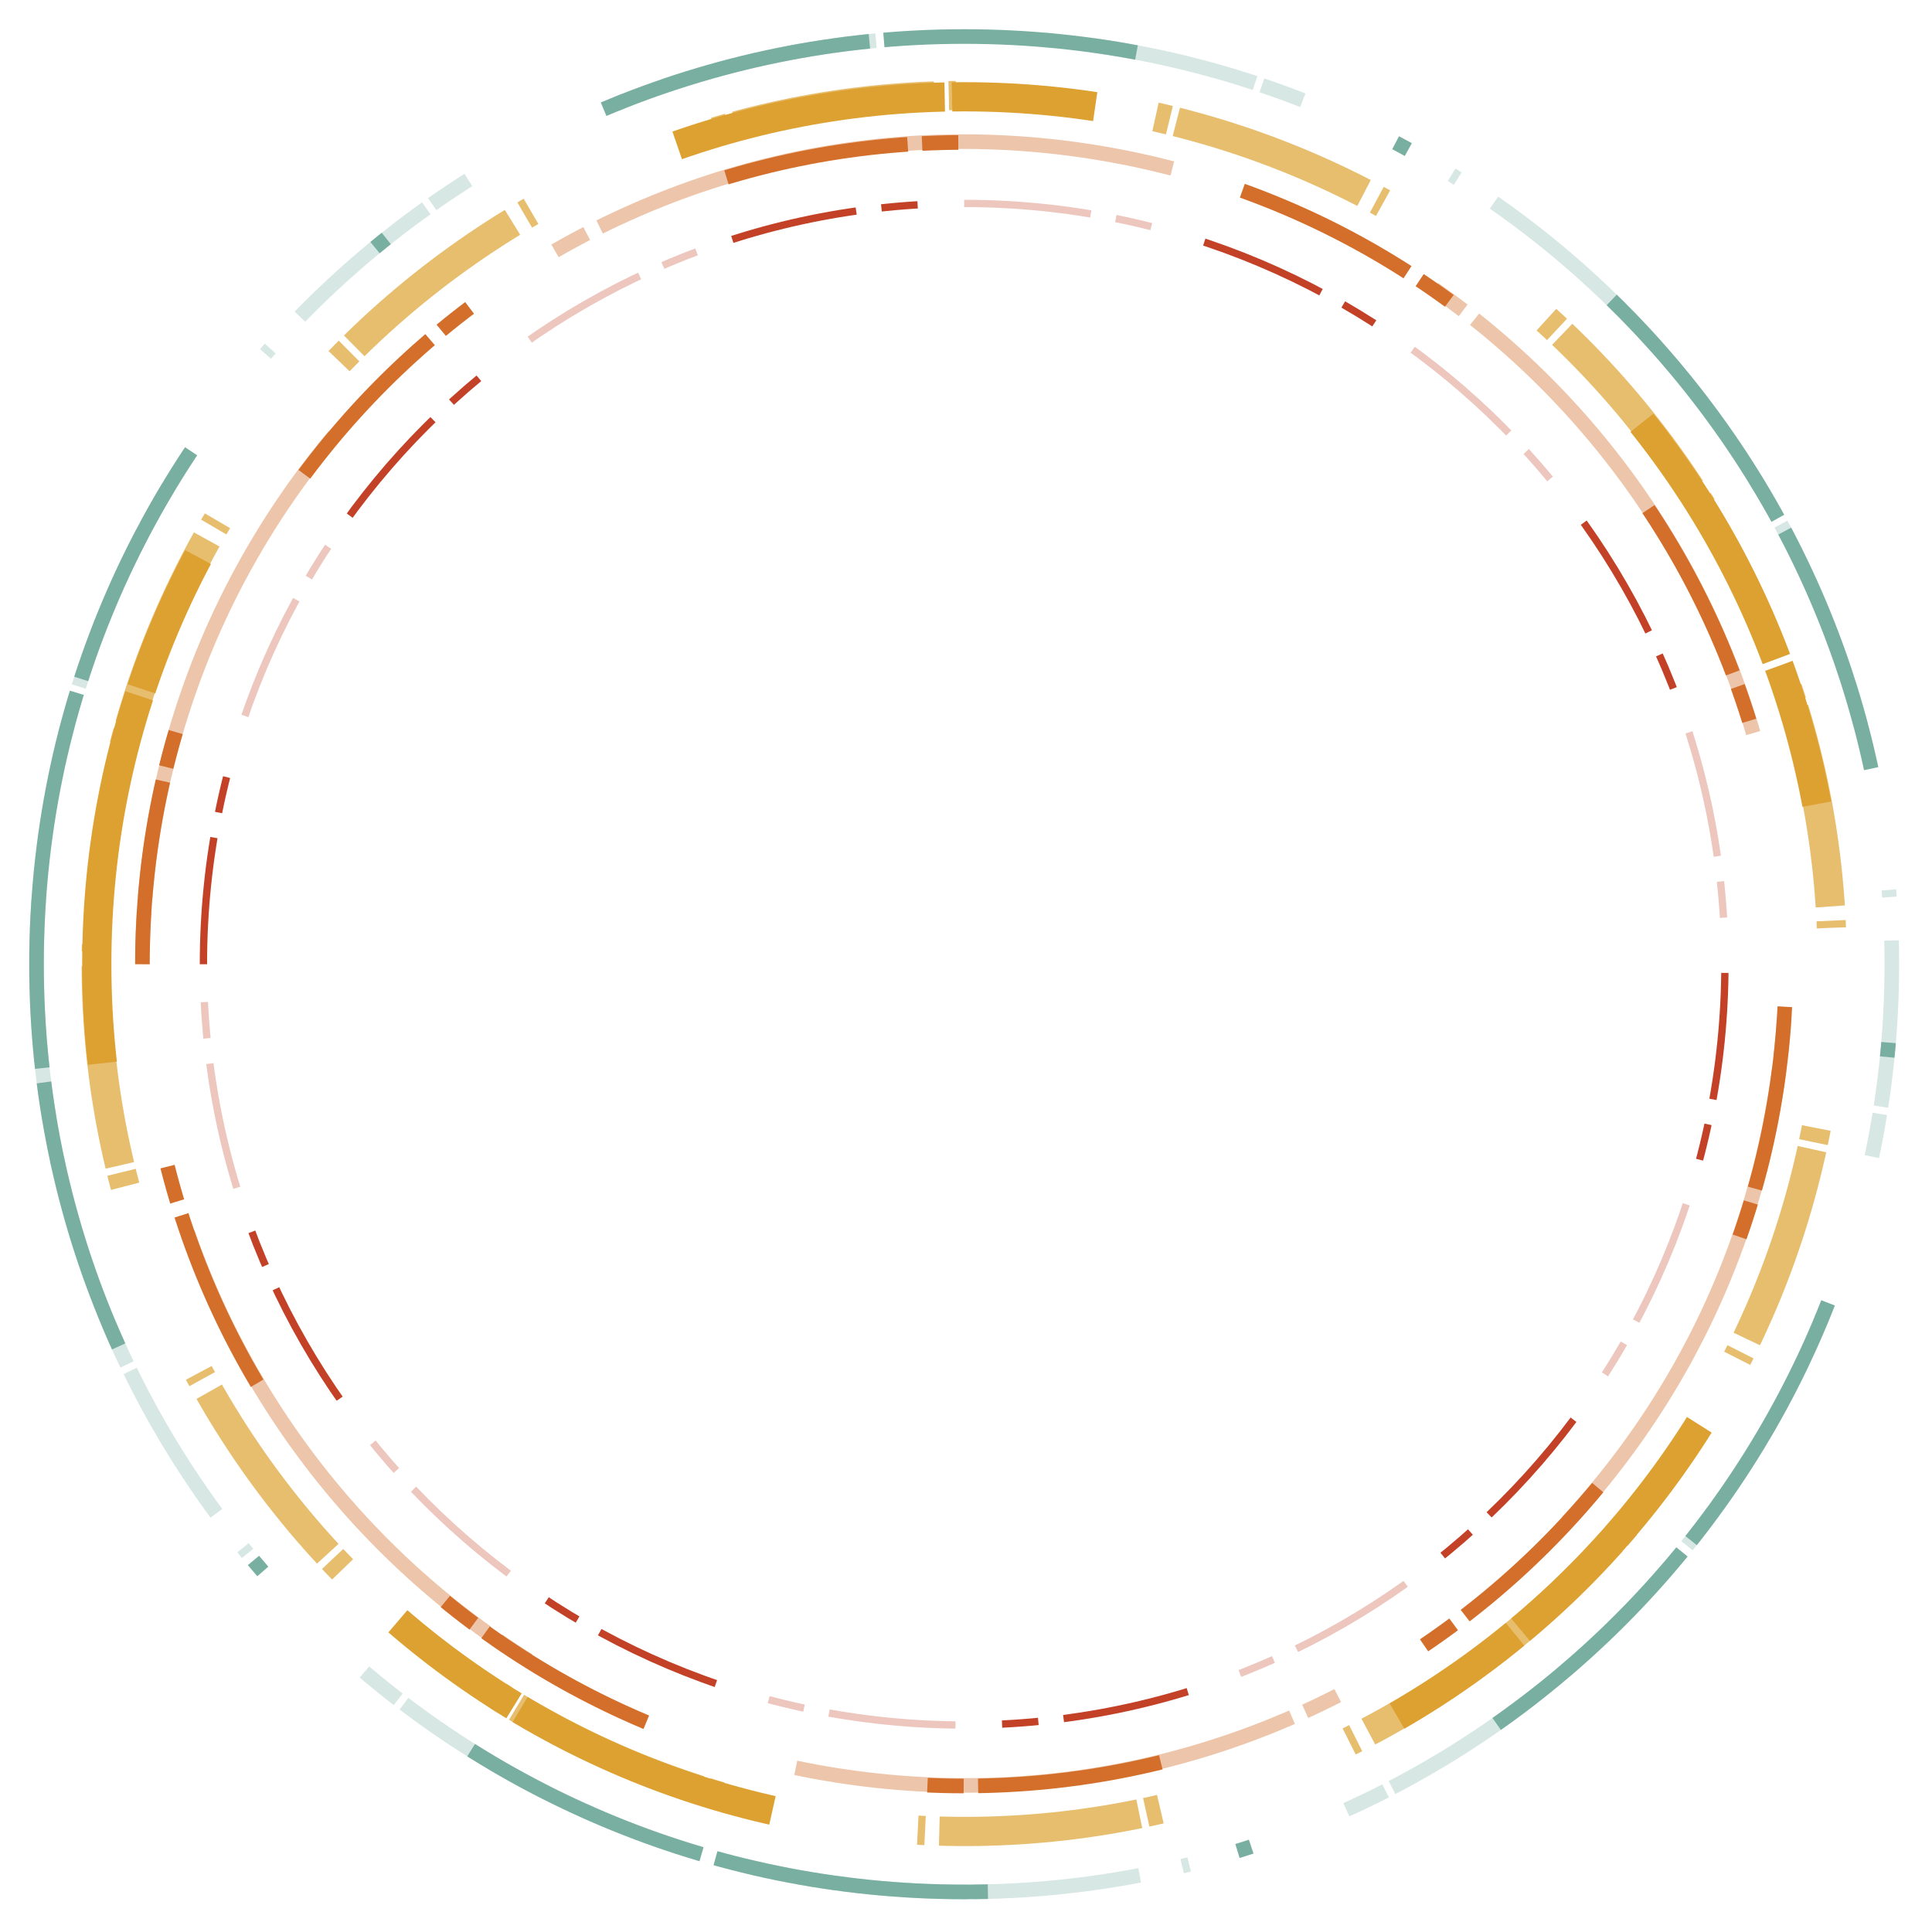
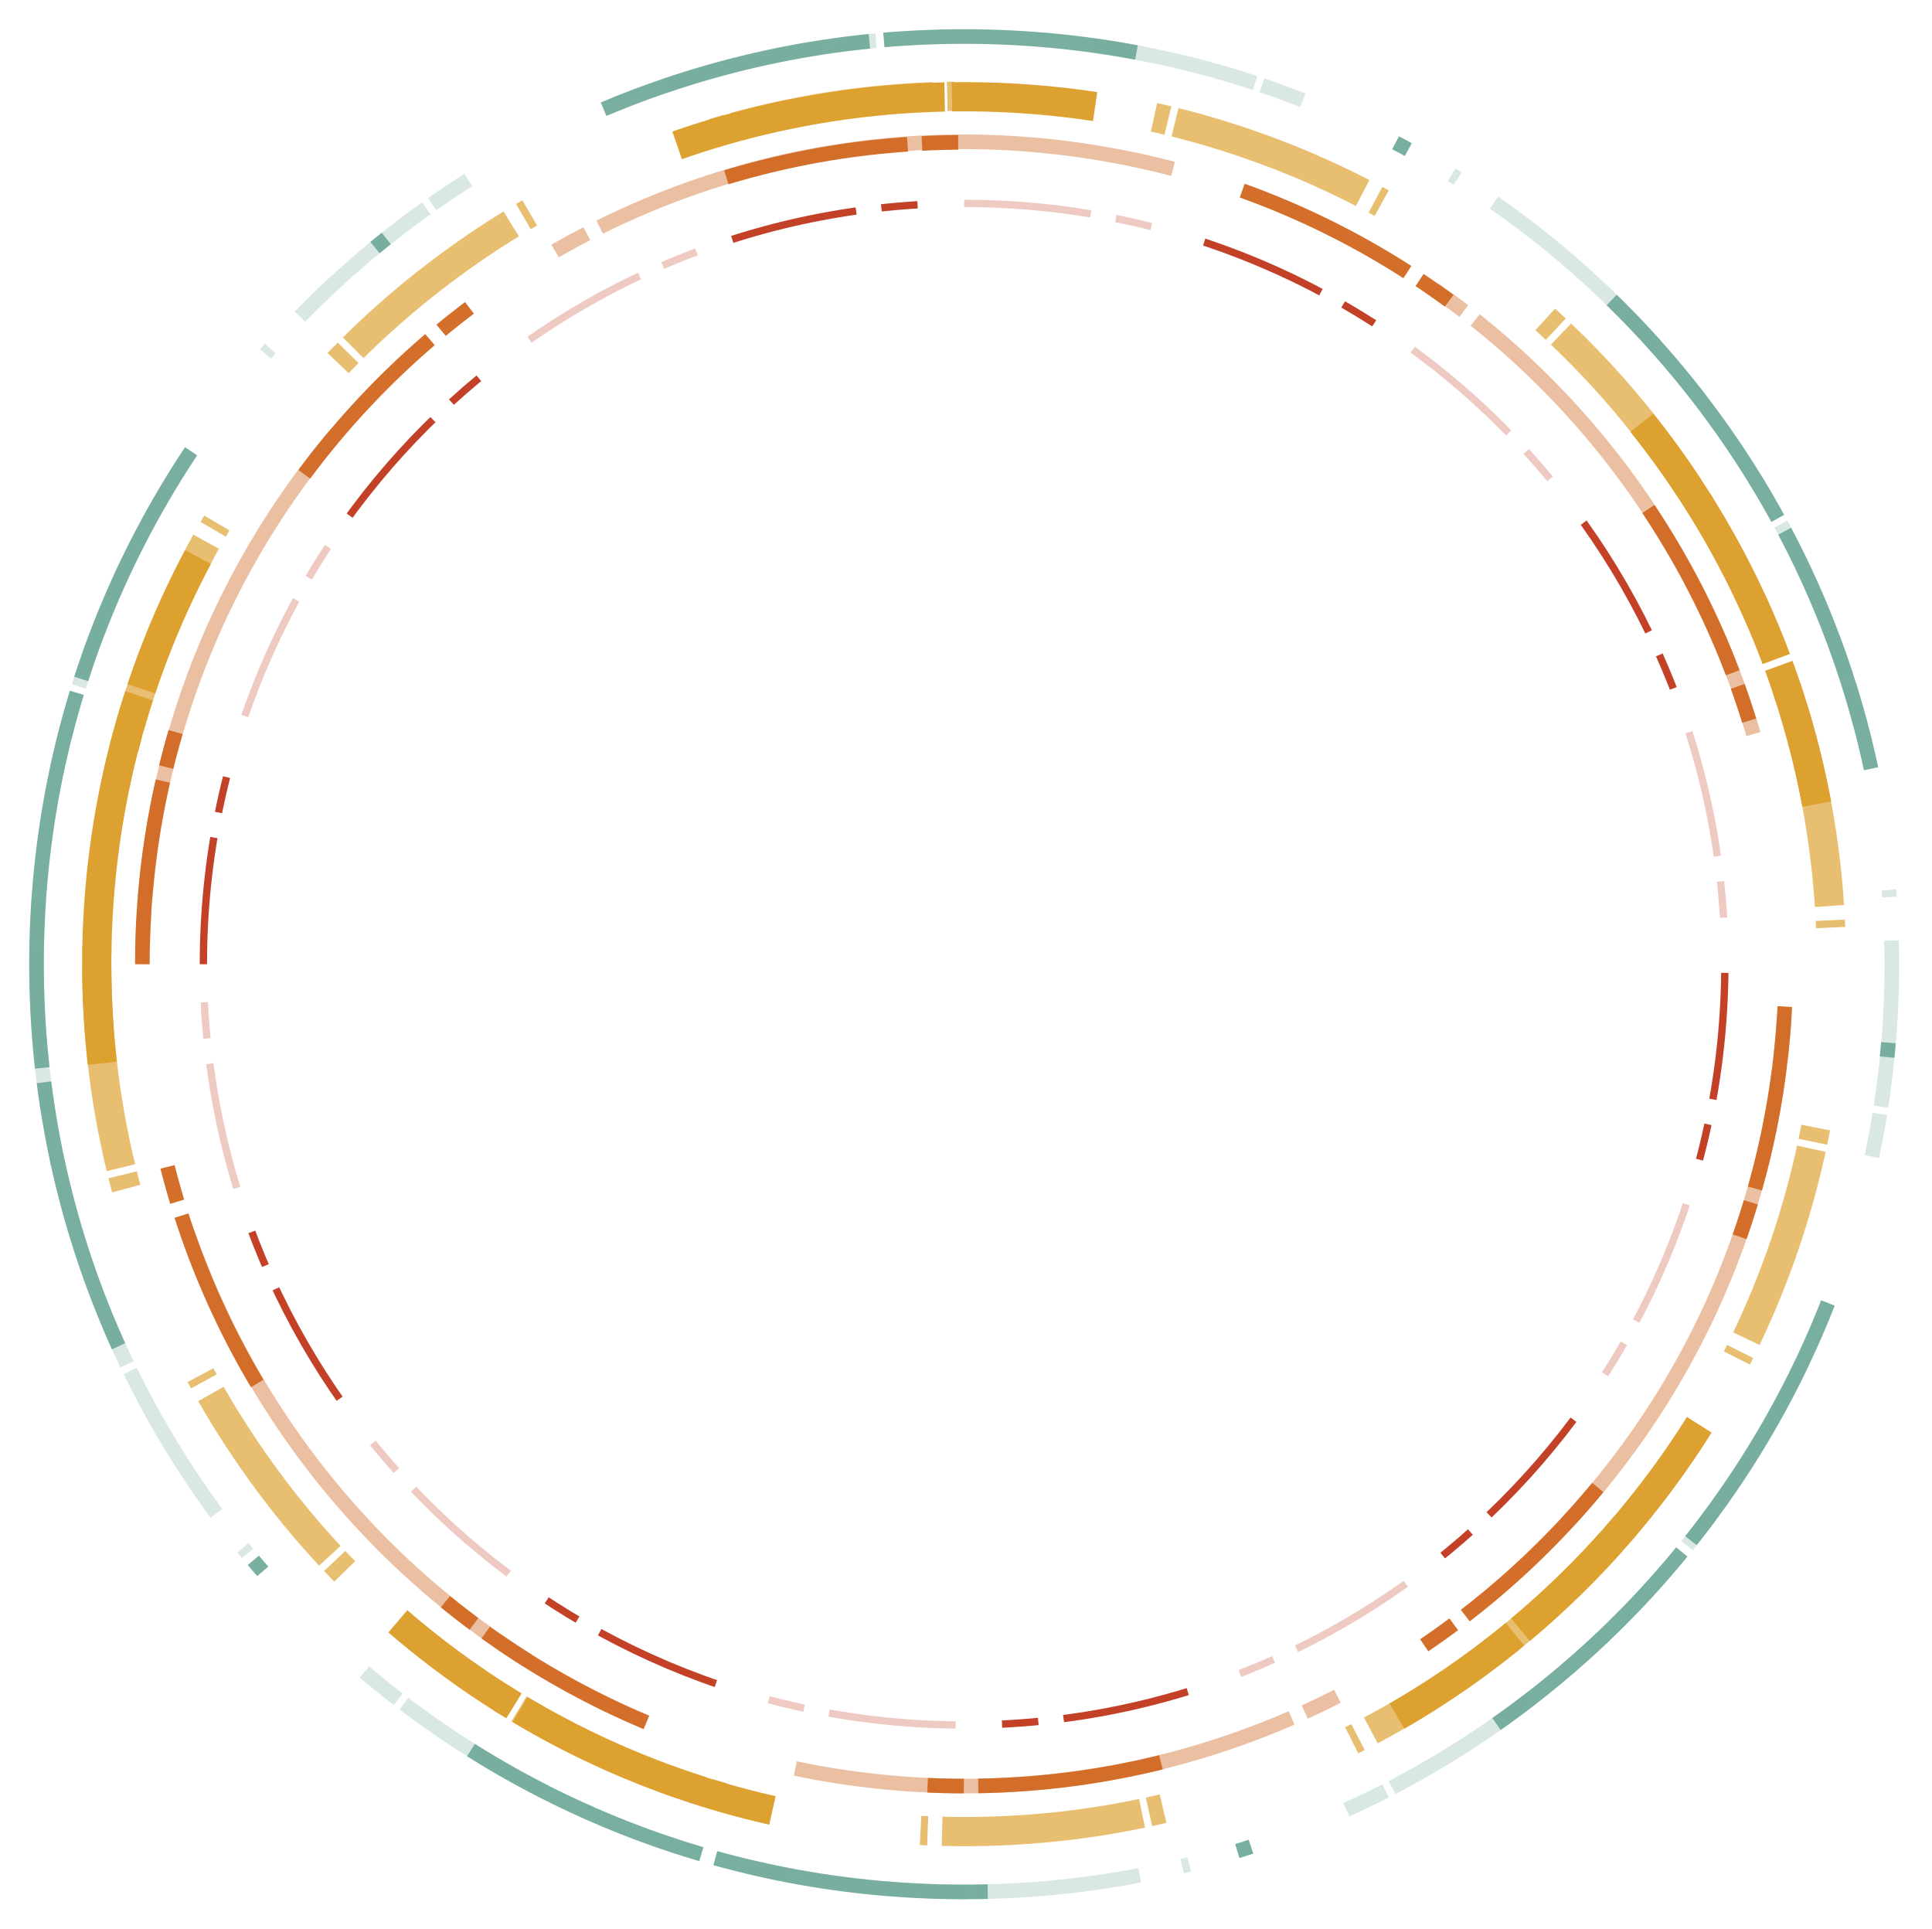
- <svg xmlns="http://www.w3.org/2000/svg" xmlns:xlink="http://www.w3.org/1999/xlink" width="529" height="528">
+ <svg xmlns="http://www.w3.org/2000/svg" xmlns:xlink="http://www.w3.org/1999/xlink" width="529px" height="528px" viewBox="0 0 529 528" version="1.1">
  <defs>
-     <clipPath id="i">
-       <use xlink:href="#a" />
+     <path d="M0 256C0 114.615 114.608 0 255.984 0C397.361 0 511.969 114.615 511.969 256C511.969 397.385 397.361 512 255.984 512C114.608 512 0 397.385 0 256L0 256Z" id="path_1" />
+     <path d="M256.002 511.994C114.616 511.994 6.16908e-06 397.38 0 255.997C-6.19888e-06 114.614 114.616 0 256.002 0C397.387 -0.001 512.003 114.613 512.003 255.997C512.003 397.38 397.387 511.994 256.002 511.994L256.002 511.994Z" id="path_2" />
+     <path d="M0 241.509C0 108.127 108.121 0 241.495 0C374.869 0 482.989 108.127 482.989 241.509C482.989 374.891 374.869 483.019 241.495 483.019C108.121 483.019 0 374.891 0 241.509L0 241.509Z" id="path_3" />
+     <path d="M380.023 439.471C489.186 362.832 515.752 212.294 439.273 102.971C362.795 -6.351 212.092 -32.755 102.929 43.722C-6.234 120.199 -32.8 270.738 43.679 380.06C119.996 489.383 270.699 515.948 380.023 439.471C379.862 439.471 380.023 439.471 380.023 439.471L380.023 439.471L380.023 439.471Z" id="path_4" />
+     <path d="M0 227.019C0 101.64 101.634 0 227.005 0C352.376 0 454.01 101.64 454.01 227.019C454.01 352.398 352.376 454.038 227.005 454.038C101.634 454.038 0 352.398 0 227.019L0 227.019Z" id="path_5" />
+     <path d="M262.54 2.835C138.725 -16.808 22.478 67.721 2.835 191.534C-16.808 315.347 67.721 431.755 191.536 451.397C315.35 470.879 431.598 386.512 451.241 262.698L451.241 262.698C470.884 138.724 386.355 22.478 262.54 2.835L262.54 2.835L262.54 2.835L262.54 2.835Z" id="path_6" />
+     <path d="M0 209.308C0 93.71 93.705 0 209.295 0C324.886 0 418.591 93.71 418.591 209.308C418.591 324.906 324.886 418.616 209.295 418.616C93.705 418.616 0 324.906 0 209.308L0 209.308Z" id="path_7" />
+     <path d="M209.309 0C324.908 7.62939e-06 418.619 93.709 418.619 209.306C418.619 324.902 324.908 418.612 209.309 418.612C93.711 418.612 1.52588e-05 324.902 2.28882e-05 209.306C2.67029e-05 93.709 93.711 0 209.309 0L209.309 0Z" id="path_8" />
+     <clipPath id="mask_1">
+       <use xlink:href="#path_1" />
    </clipPath>
-     <clipPath id="j">
-       <use xlink:href="#b" />
+     <clipPath id="mask_2">
+       <use xlink:href="#path_2" />
    </clipPath>
-     <clipPath id="k">
-       <use xlink:href="#c" />
+     <clipPath id="mask_3">
+       <use xlink:href="#path_3" />
    </clipPath>
-     <clipPath id="l">
-       <use xlink:href="#d" />
+     <clipPath id="mask_4">
+       <use xlink:href="#path_4" />
    </clipPath>
-     <clipPath id="m">
-       <use xlink:href="#e" />
+     <clipPath id="mask_5">
+       <use xlink:href="#path_5" />
    </clipPath>
-     <clipPath id="n">
-       <use xlink:href="#f" />
+     <clipPath id="mask_6">
+       <use xlink:href="#path_6" />
    </clipPath>
-     <clipPath id="o">
-       <use xlink:href="#g" />
+     <clipPath id="mask_7">
+       <use xlink:href="#path_7" />
    </clipPath>
-     <clipPath id="p">
-       <use xlink:href="#h" />
+     <clipPath id="mask_8">
+       <use xlink:href="#path_8" />
    </clipPath>
-     <path d="M0 256a256 256 0 1 1 512 0 256 256 0 0 1-512 0Z" id="a" />
-     <path d="M256 512a256 256 0 1 1 0-512 256 256 0 0 1 0 512Z" id="b" />
-     <path d="M0 241.5a241.5 241.5 0 1 1 483 0 241.5 241.5 0 0 1-483 0Z" id="c" />
-     <path d="M380 439.5a241.5 241.5 0 1 0-277-396 241.5 241.5 0 0 0 277 396c-.1 0 0 0 0 0Z" id="d" />
-     <path d="M0 227a227 227 0 1 1 454 0 227 227 0 0 1-454 0Z" id="e" />
-     <path d="M262.5 2.8a227 227 0 1 0 188.7 259.9A227 227 0 0 0 262.5 2.8Z" id="f" />
-     <path d="M0 209.3a209.3 209.3 0 1 1 418.6 0 209.3 209.3 0 0 1-418.6 0Z" id="g" />
-     <path d="M209.3 0a209.3 209.3 0 1 1 0 418.6 209.3 209.3 0 0 1 0-418.6Z" id="h" />
  </defs>
-   <path d="M8 264a256 256 0 1 1 512 0 256 256 0 0 1-512 0Z" fill="none" />
-   <g clip-path="url(#i)" transform="translate(8 8)">
-     <path d="M0 256a256 256 0 1 1 512 0 256 256 0 0 1-512 0Z" fill="none" stroke="#78AFA0" stroke-width="8" stroke-dasharray="76 4 70 76 4 70" />
-   </g>
-   <path d="M264 520a256 256 0 1 1 0-512 256 256 0 0 1 0 512Z" fill="none" />
-   <g clip-path="url(#j)" transform="translate(8 8)">
-     <path d="M256 512a256 256 0 1 1 0-512 256 256 0 0 1 0 512Z" fill="none" stroke="#78AFA0" stroke-opacity=".3" stroke-width="8" stroke-dasharray="46 2 12 46 2 12" />
-   </g>
-   <path d="M22.5 264a241.5 241.5 0 1 1 483 0 241.5 241.5 0 0 1-483 0Z" fill="none" />
-   <g clip-path="url(#k)" transform="translate(22.5 22.5)">
-     <path d="M0 241.5a241.5 241.5 0 1 1 483 0 241.5 241.5 0 0 1-483 0Z" fill="none" stroke="#DDA131" stroke-width="16" stroke-dasharray="76 2 40 180" />
-   </g>
-   <path d="M402.5 461.8a241.5 241.5 0 1 0-277-396 241.5 241.5 0 0 0 277 396c-.1 0 0 0 0 0Z" fill="none" />
-   <g clip-path="url(#l)" transform="translate(22.5 22.3)">
-     <path d="M380 439.5a241.5 241.5 0 1 0-277-396 241.5 241.5 0 0 0 277 396c-.1 0 0 0 0 0Z" fill="none" stroke="#DDA131" stroke-opacity=".7" stroke-width="16" stroke-dasharray="56 2 4 56 2 4" />
-   </g>
-   <path d="M37 264a227 227 0 1 1 454 0 227 227 0 0 1-454 0Z" fill="none" />
-   <g clip-path="url(#m)" transform="translate(37 37)">
-     <path d="M0 227a227 227 0 1 1 454 0 227 227 0 0 1-454 0Z" fill="none" stroke="#D36F2B" stroke-width="8" stroke-dasharray="51 4 10 80" />
-   </g>
-   <path d="M299.5 39.7a227 227 0 1 0 188.7 259.8A227 227 0 0 0 299.5 39.7Z" fill="none" />
-   <g clip-path="url(#n)" transform="translate(37 36.8)">
-     <path d="M262.5 2.8a227 227 0 1 0 188.7 259.9A227 227 0 0 0 262.5 2.8Z" fill="none" stroke="#D36F2B" stroke-opacity=".4" stroke-width="8" stroke-dasharray="140 4 10 80" />
-   </g>
-   <path d="M54.7 264a209.3 209.3 0 1 1 418.6 0 209.3 209.3 0 0 1-418.6 0Z" fill="none" />
-   <g clip-path="url(#o)" transform="translate(54.7 54.7)">
-     <path d="M0 209.3a209.3 209.3 0 1 1 418.6 0 209.3 209.3 0 0 1-418.6 0Z" fill="none" stroke="#C24127" stroke-width="4" stroke-dasharray="35 7 10 80" />
-   </g>
-   <path d="M264 54.7a209.3 209.3 0 1 1 0 418.6 209.3 209.3 0 0 1 0-418.6Z" fill="none" />
-   <g clip-path="url(#p)" transform="translate(54.7 54.7)">
-     <path d="M209.3 0a209.3 209.3 0 1 1 0 418.6 209.3 209.3 0 0 1 0-418.6Z" fill="none" stroke="#C24127" stroke-opacity=".3" stroke-width="4" stroke-dasharray="35 7 10 80" />
+   <g id="Rings" transform="translate(8 8)">
+     <g id="Green-Solid" transform="translate(7.6293945E-05 0)">
+       <g id="Mask-group">
+         <path d="M0 256C0 114.615 114.608 0 255.984 0C397.361 0 511.969 114.615 511.969 256C511.969 397.385 397.361 512 255.984 512C114.608 512 0 397.385 0 256L0 256Z" id="path_2" fill="none" fill-rule="evenodd" stroke="none" />
+         <g clip-path="url(#mask_1)">
+           <g id="Group">
+             <path d="M0 256C0 114.615 114.608 0 255.984 0C397.361 0 511.969 114.615 511.969 256C511.969 397.385 397.361 512 255.984 512C114.608 512 0 397.385 0 256L0 256Z" id="path_2" fill="none" fill-rule="evenodd" stroke="#78AFA0" stroke-width="8" stroke-dasharray="76 4 70 76 4 70" />
+           </g>
+         </g>
+       </g>
+     </g>
+     <g id="Green-Transparent" transform="translate(0 0.0003051758)">
+       <g id="Mask-group">
+         <path d="M256.002 511.994C114.616 511.994 6.16908e-06 397.38 0 255.997C-6.19888e-06 114.614 114.616 0 256.002 0C397.387 -0.001 512.003 114.613 512.003 255.997C512.003 397.38 397.387 511.994 256.002 511.994L256.002 511.994Z" id="path_3" fill="none" fill-rule="evenodd" stroke="none" />
+         <g clip-path="url(#mask_2)">
+           <g id="Group">
+             <path d="M256.002 511.994C114.616 511.994 6.16908e-06 397.38 0 255.997C-6.19888e-06 114.614 114.616 0 256.002 0C397.387 -0.001 512.003 114.613 512.003 255.997C512.003 397.38 397.387 511.994 256.002 511.994L256.002 511.994Z" id="path_3" fill="none" fill-rule="evenodd" stroke="#78AFA0" stroke-opacity="0.278" stroke-width="8" stroke-dasharray="46 2 12 46 2 12" />
+           </g>
+         </g>
+       </g>
+     </g>
+     <g id="Yellow-Solid" transform="translate(14.48973 14.49063)">
+       <g id="Mask-group">
+         <path d="M0 241.509C0 108.127 108.121 0 241.495 0C374.869 0 482.989 108.127 482.989 241.509C482.989 374.891 374.869 483.019 241.495 483.019C108.121 483.019 0 374.891 0 241.509L0 241.509Z" id="path_4" fill="none" fill-rule="evenodd" stroke="none" />
+         <g clip-path="url(#mask_3)">
+           <g id="Group">
+             <path d="M0 241.509C0 108.127 108.121 0 241.495 0C374.869 0 482.989 108.127 482.989 241.509C482.989 374.891 374.869 483.019 241.495 483.019C108.121 483.019 0 374.891 0 241.509L0 241.509Z" id="path_4" fill="none" fill-rule="evenodd" stroke="#DDA131" stroke-width="16" stroke-dasharray="76 2 40 180" />
+           </g>
+         </g>
+       </g>
+     </g>
+     <g id="Yellow-Transparent" transform="translate(14.49861 14.34708)">
+       <g id="Mask-group">
+         <path d="M380.023 439.471C489.186 362.832 515.752 212.294 439.273 102.971C362.795 -6.351 212.092 -32.755 102.929 43.722C-6.234 120.199 -32.8 270.738 43.679 380.06C119.996 489.383 270.699 515.948 380.023 439.471C379.862 439.471 380.023 439.471 380.023 439.471L380.023 439.471L380.023 439.471Z" id="path_5" fill="none" fill-rule="evenodd" stroke="none" />
+         <g clip-path="url(#mask_4)">
+           <g id="Group">
+             <path d="M380.023 439.471C489.186 362.832 515.752 212.294 439.273 102.971C362.795 -6.351 212.092 -32.755 102.929 43.722C-6.234 120.199 -32.8 270.738 43.679 380.06C119.996 489.383 270.699 515.948 380.023 439.471C379.862 439.471 380.023 439.471 380.023 439.471L380.023 439.471L380.023 439.471Z" id="path_5" fill="none" fill-rule="evenodd" stroke="#DDA131" stroke-opacity="0.69" stroke-width="16" stroke-dasharray="56 2 4 56 2 4" />
+           </g>
+         </g>
+       </g>
+     </g>
+     <g id="Orange-Solid" transform="translate(28.97943 28.98117)">
+       <g id="Mask-group">
+         <path d="M0 227.019C0 101.64 101.634 0 227.005 0C352.376 0 454.01 101.64 454.01 227.019C454.01 352.398 352.376 454.038 227.005 454.038C101.634 454.038 0 352.398 0 227.019L0 227.019Z" id="path_6" fill="none" fill-rule="evenodd" stroke="none" />
+         <g clip-path="url(#mask_5)">
+           <g id="Group">
+             <path d="M0 227.019C0 101.64 101.634 0 227.005 0C352.376 0 454.01 101.64 454.01 227.019C454.01 352.398 352.376 454.038 227.005 454.038C101.634 454.038 0 352.398 0 227.019L0 227.019Z" id="path_6" fill="none" fill-rule="evenodd" stroke="#D36F2B" stroke-width="8" stroke-dasharray="51 4 10 80" />
+           </g>
+         </g>
+       </g>
+     </g>
+     <g id="Orange-Transparent" transform="translate(28.98436 28.81987)">
+       <g id="Mask-group">
+         <path d="M262.54 2.835C138.725 -16.808 22.478 67.721 2.835 191.534C-16.808 315.347 67.721 431.755 191.536 451.397C315.35 470.879 431.598 386.512 451.241 262.698L451.241 262.698C470.884 138.724 386.355 22.478 262.54 2.835L262.54 2.835L262.54 2.835L262.54 2.835Z" id="path_7" fill="none" fill-rule="evenodd" stroke="none" />
+         <g clip-path="url(#mask_6)">
+           <g id="Group">
+             <path d="M262.54 2.835C138.725 -16.808 22.478 67.721 2.835 191.534C-16.808 315.347 67.721 431.755 191.536 451.397C315.35 470.879 431.598 386.512 451.241 262.698L451.241 262.698C470.884 138.724 386.355 22.478 262.54 2.835L262.54 2.835L262.54 2.835L262.54 2.835Z" id="path_7" fill="none" fill-rule="evenodd" stroke="#D36F2B" stroke-opacity="0.439" stroke-width="8" stroke-dasharray="140 4 10 80" />
+           </g>
+         </g>
+       </g>
+     </g>
+     <g id="Red-Solid" transform="translate(46.68904 46.69183)">
+       <g id="Mask-group">
+         <path d="M0 209.308C0 93.71 93.705 0 209.295 0C324.886 0 418.591 93.71 418.591 209.308C418.591 324.906 324.886 418.616 209.295 418.616C93.705 418.616 0 324.906 0 209.308L0 209.308Z" id="path_8" fill="none" fill-rule="evenodd" stroke="none" />
+         <g clip-path="url(#mask_7)">
+           <g id="Group">
+             <path d="M0 209.308C0 93.71 93.705 0 209.295 0C324.886 0 418.591 93.71 418.591 209.308C418.591 324.906 324.886 418.616 209.295 418.616C93.705 418.616 0 324.906 0 209.308L0 209.308Z" id="path_8" fill="none" fill-rule="evenodd" stroke="#C24127" stroke-width="4" stroke-dasharray="35 7 10 80" />
+           </g>
+         </g>
+       </g>
+     </g>
+     <g id="Red-Transparent" transform="translate(46.69115 46.69163)">
+       <g id="Mask-group">
+         <path d="M209.309 0C324.908 7.62939e-06 418.619 93.709 418.619 209.306C418.619 324.902 324.908 418.612 209.309 418.612C93.711 418.612 1.52588e-05 324.902 2.28882e-05 209.306C2.67029e-05 93.709 93.711 0 209.309 0L209.309 0Z" id="path_9" fill="none" fill-rule="evenodd" stroke="none" />
+         <g clip-path="url(#mask_8)">
+           <g id="Group">
+             <path d="M209.309 0C324.908 7.62939e-06 418.619 93.709 418.619 209.306C418.619 324.902 324.908 418.612 209.309 418.612C93.711 418.612 1.52588e-05 324.902 2.28882e-05 209.306C2.67029e-05 93.709 93.711 0 209.309 0L209.309 0Z" id="path_9" fill="none" fill-rule="evenodd" stroke="#C24127" stroke-opacity="0.278" stroke-width="4" stroke-dasharray="35 7 10 80" />
+           </g>
+         </g>
+       </g>
+     </g>
  </g>
</svg>
